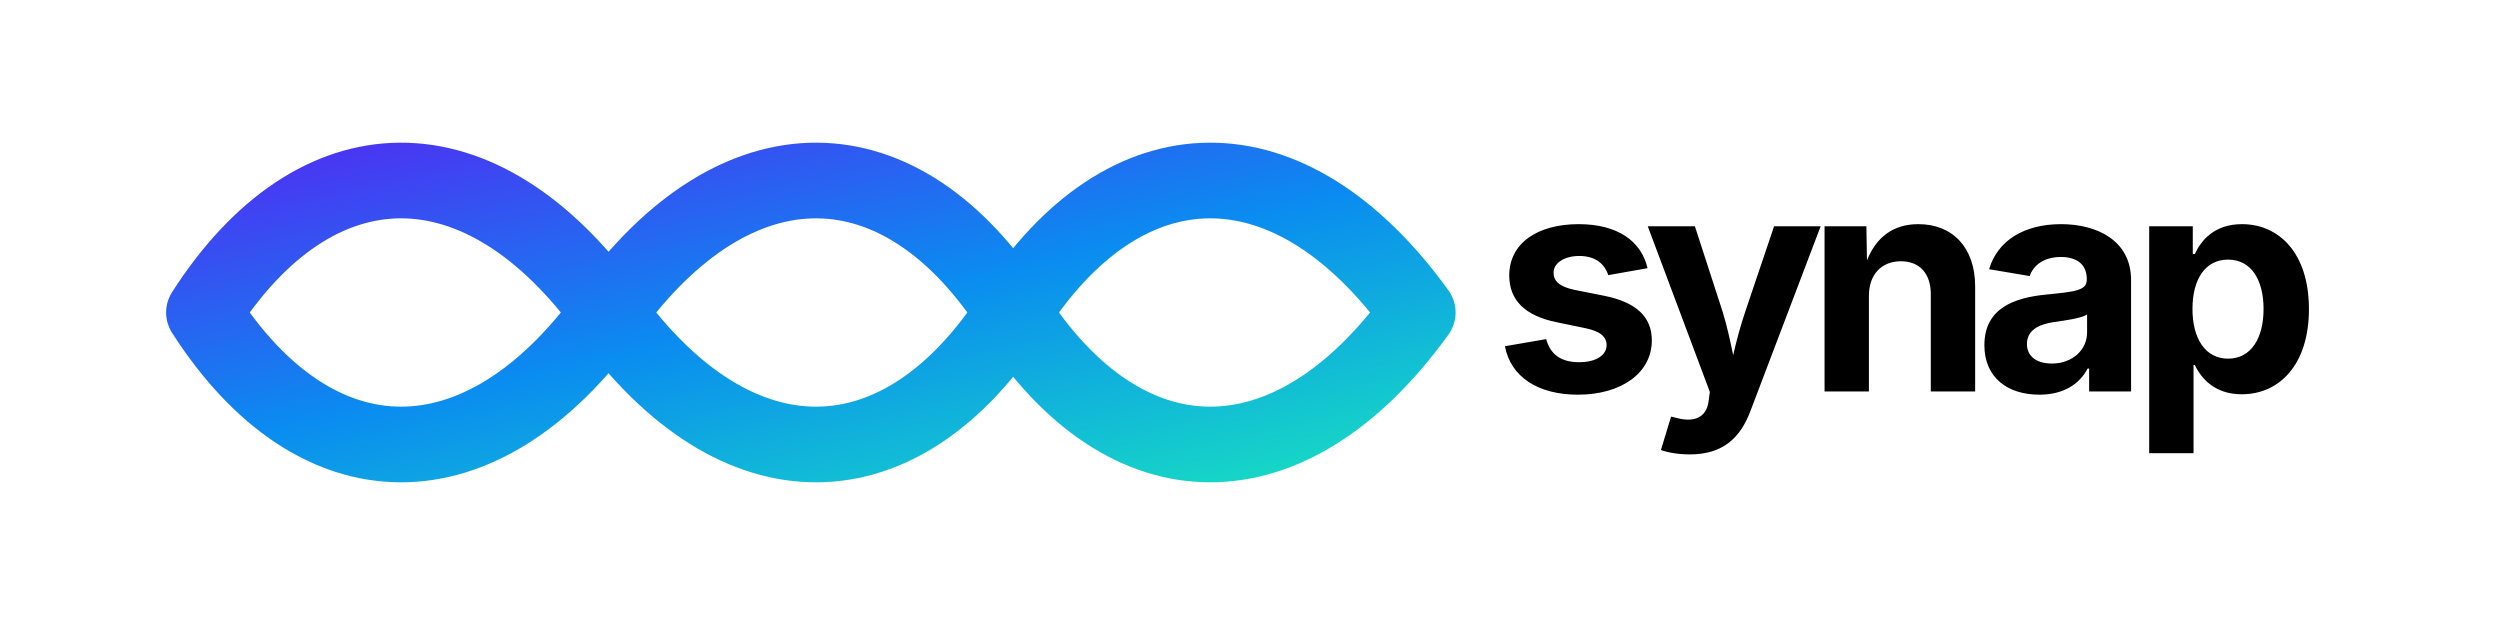
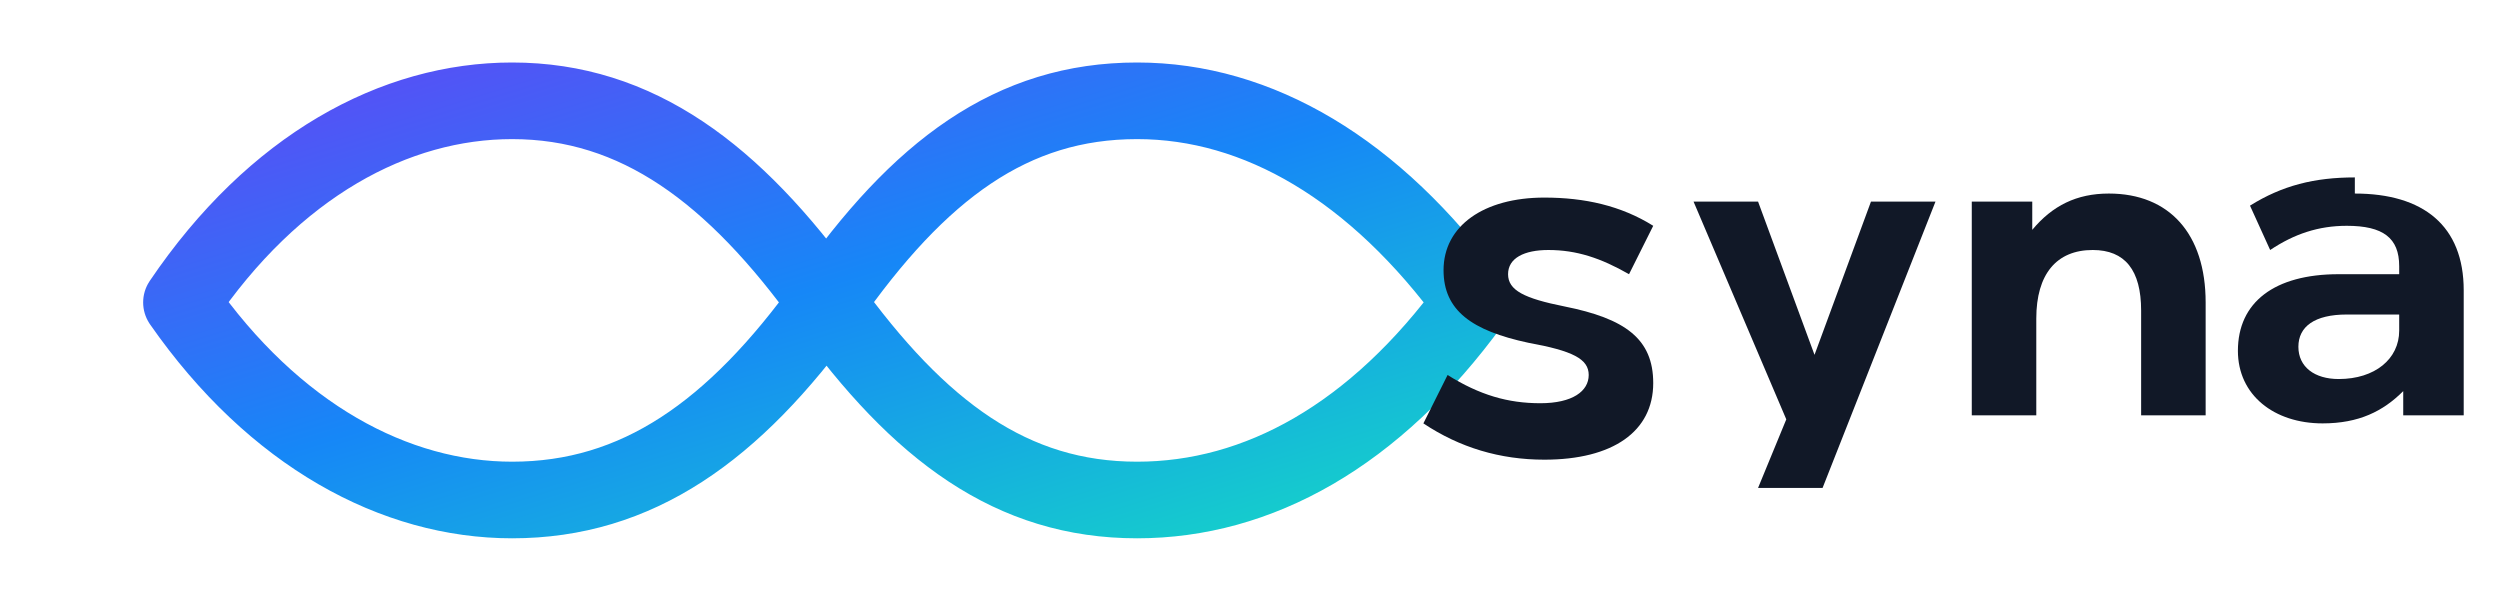
- <svg xmlns="http://www.w3.org/2000/svg" viewBox="0 0 760 190" role="img" aria-labelledby="t d">
+ <svg xmlns="http://www.w3.org/2000/svg" viewBox="0 0 620 150" role="img" aria-labelledby="t d">
  <defs>
    <linearGradient id="g" x1="0" y1="0" x2="1" y2="1">
-       <stop offset="0" stop-color="#4936f2" />
-       <stop offset=".5" stop-color="#0a8cf0" />
-       <stop offset="1" stop-color="#16d7c6" />
+       <stop offset="0" stop-color="#5B4CF6" />
+       <stop offset=".48" stop-color="#1687F7" />
+       <stop offset="1" stop-color="#15D4C8" />
    </linearGradient>
  </defs>
-   <g transform="translate(14 15)">
-     <path d="M48 80C82 27 132 26 171 80c39 54 89 53 123 0 34-53 84-54 123 0-39 54-89 53-123 0-34-53-84-54-123 0-39 54-89 53-123 0Z" fill="none" stroke="url(#g)" stroke-width="23" stroke-linecap="round" stroke-linejoin="round" />
+   <g transform="translate(10 17)">
+     <path d="M35 58c23-34 53-50 82-50 31 0 55 18 78 50 23 32 46 49 77 49 30 0 59-16 83-49-24-33-53-50-83-50-31 0-54 17-77 50-23 32-47 49-78 49-29 0-59-16-82-49Z" fill="none" stroke="url(#g)" stroke-width="19" stroke-linecap="round" stroke-linejoin="round" />
  </g>
-   <text x="454" y="119" font-family="ui-rounded,system-ui,-apple-system,BlinkMacSystemFont,'Segoe UI',sans-serif" font-size="92" font-weight="650" letter-spacing="-6" fill="currentColor">synap</text>
+   <g fill="#111827">
+     <path d="M383 49c-15 0-25 7-25 18 0 10 7 15 21 18 11 2 15 4 15 8 0 4-4 7-12 7-8 0-15-2-23-7l-6 12c9 6 19 9 30 9 17 0 27-7 27-19 0-11-7-16-22-19-10-2-14-4-14-8 0-4 4-6 10-6 7 0 13 2 20 6l6-12c-8-5-17-7-27-7Z" />
+     <path d="M420 50h16l14 38 14-38h16l-28 71h-16l7-17-23-54Z" />
+     <path d="M489 50h15v7c5-6 11-9 19-9 15 0 24 10 24 27v28h-16V77c0-10-4-15-12-15-9 0-14 6-14 17v24h-16V50Z" />
+     <path d="M584 48c17 0 27 8 27 24v31h-15v-6c-5 5-11 8-20 8-12 0-21-7-21-18 0-12 9-19 25-19h15v-2c0-7-4-10-13-10-7 0-13 2-19 6l-5-11c8-5 16-7 26-7Zm-4 46c9 0 15-5 15-12v-4h-13c-8 0-12 3-12 8 0 5 4 8 10 8Z" />
+   </g>
</svg>
